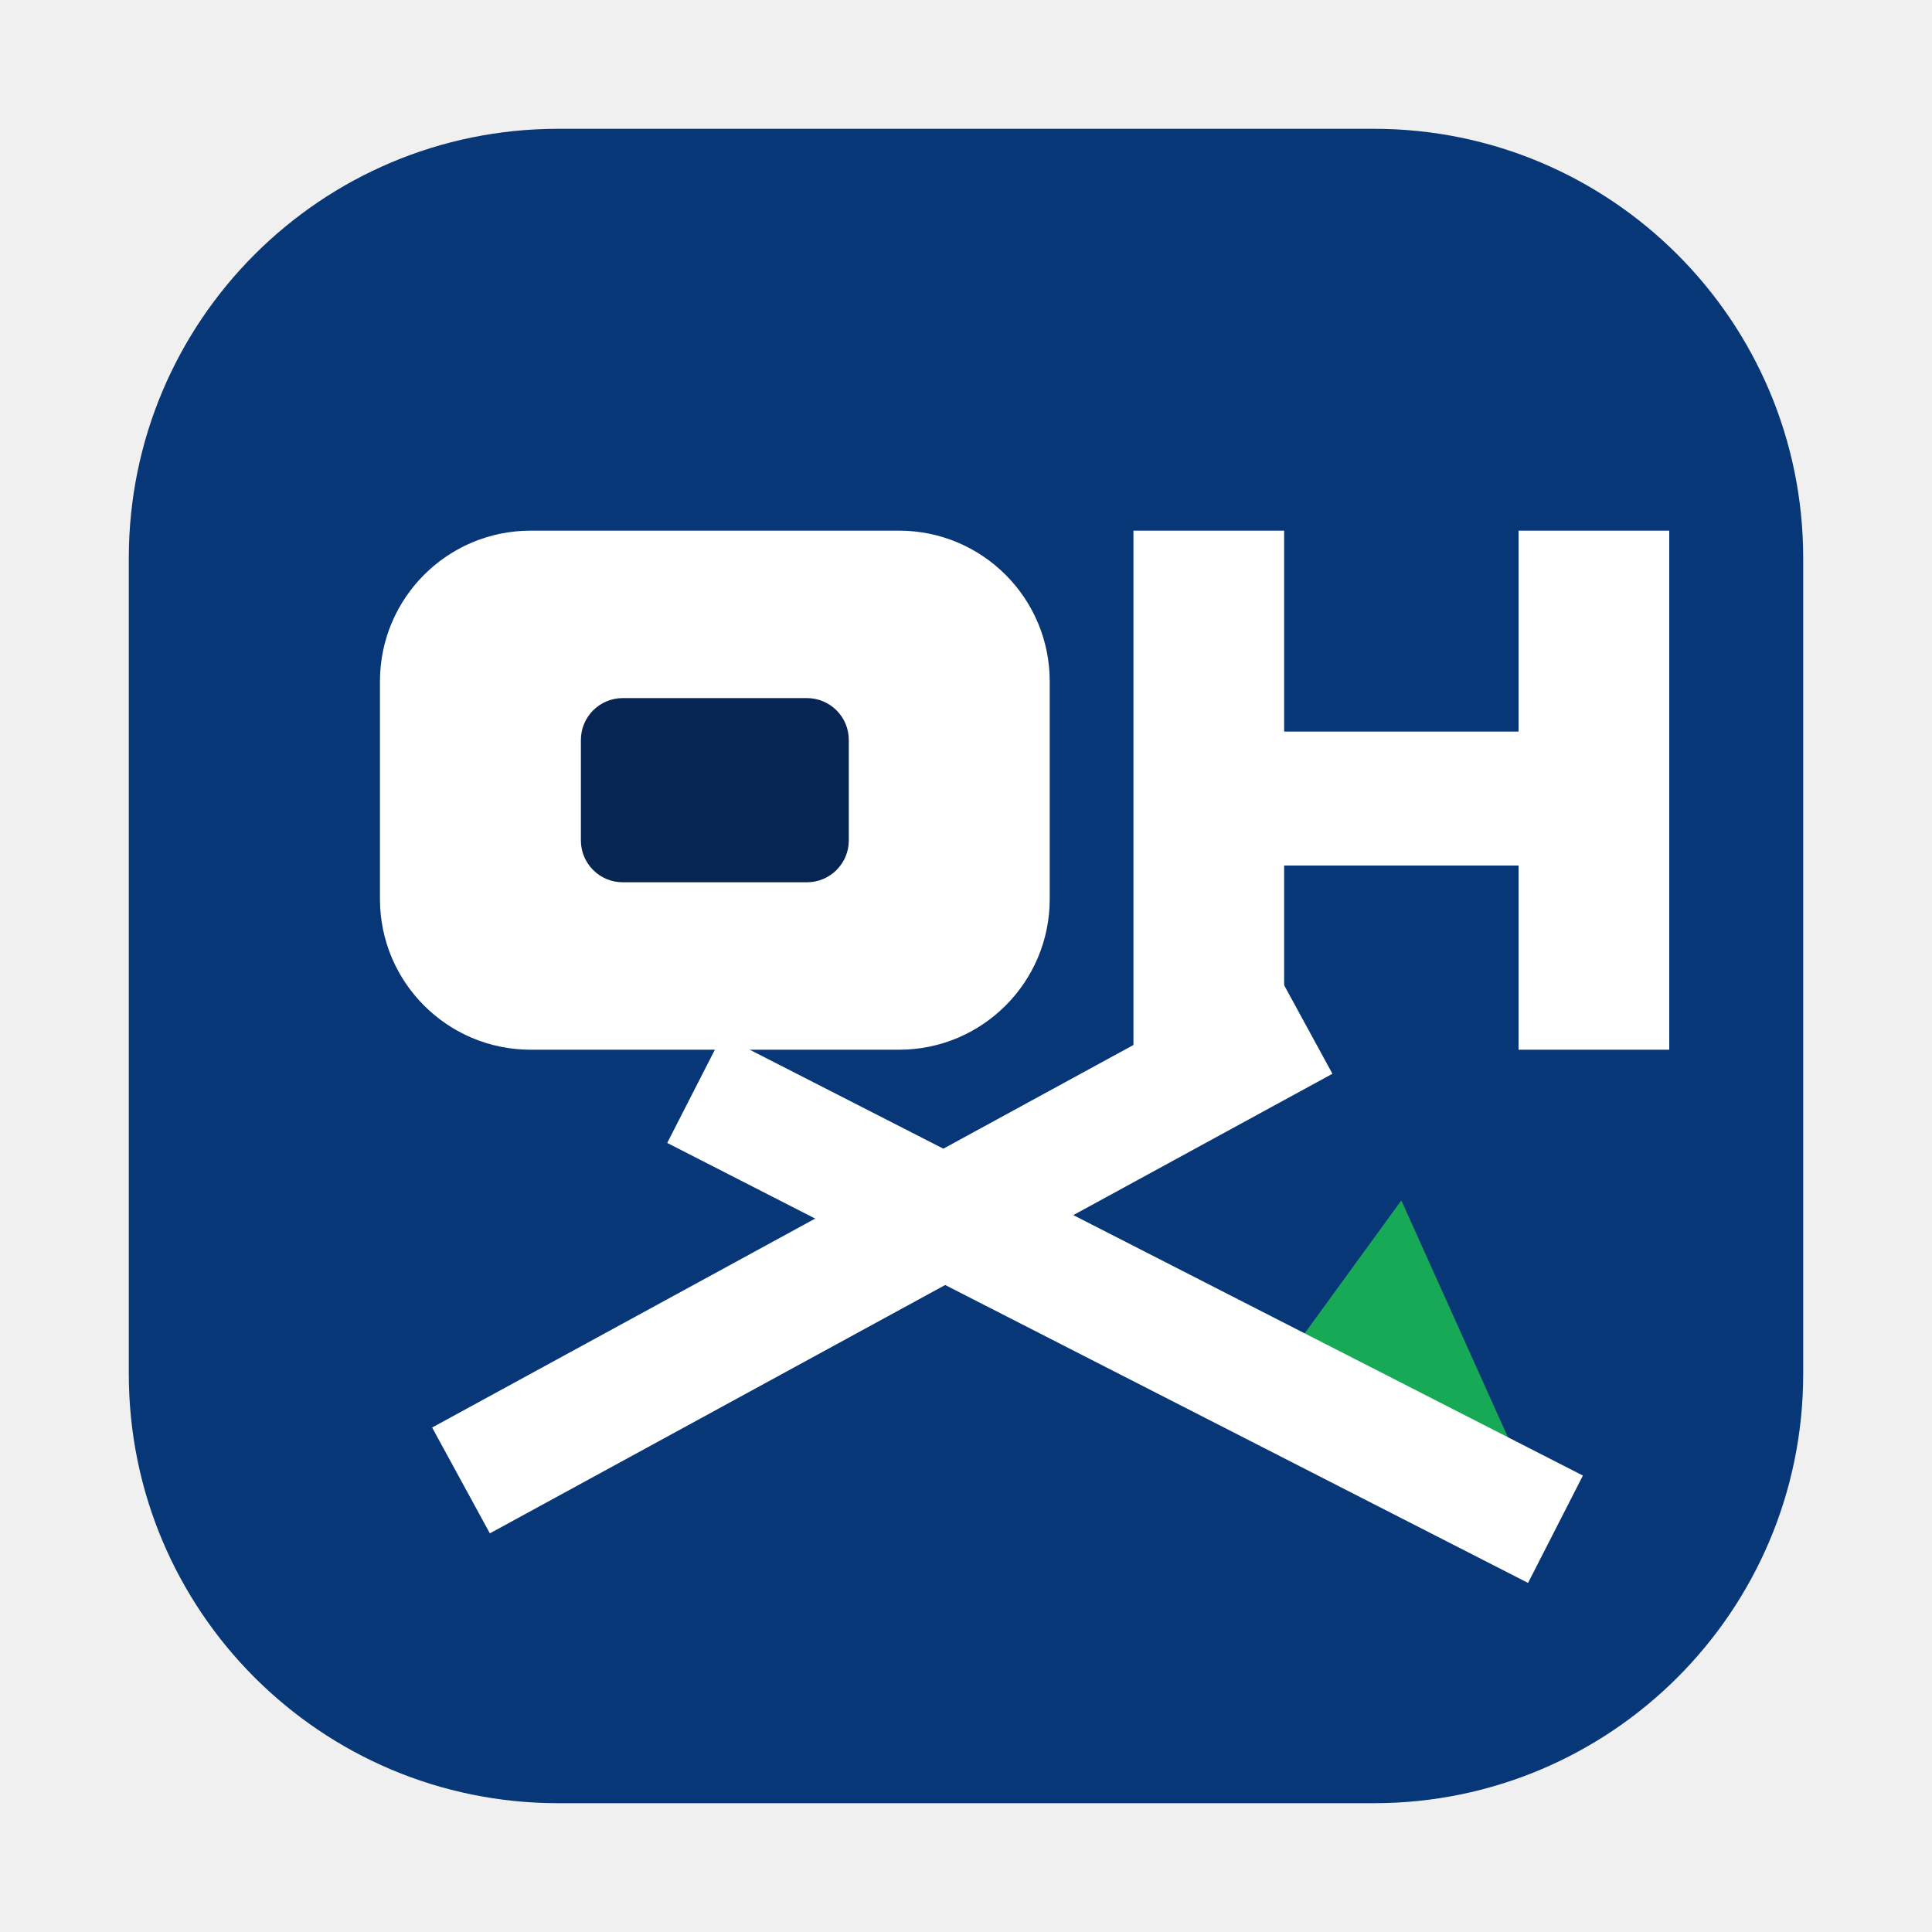
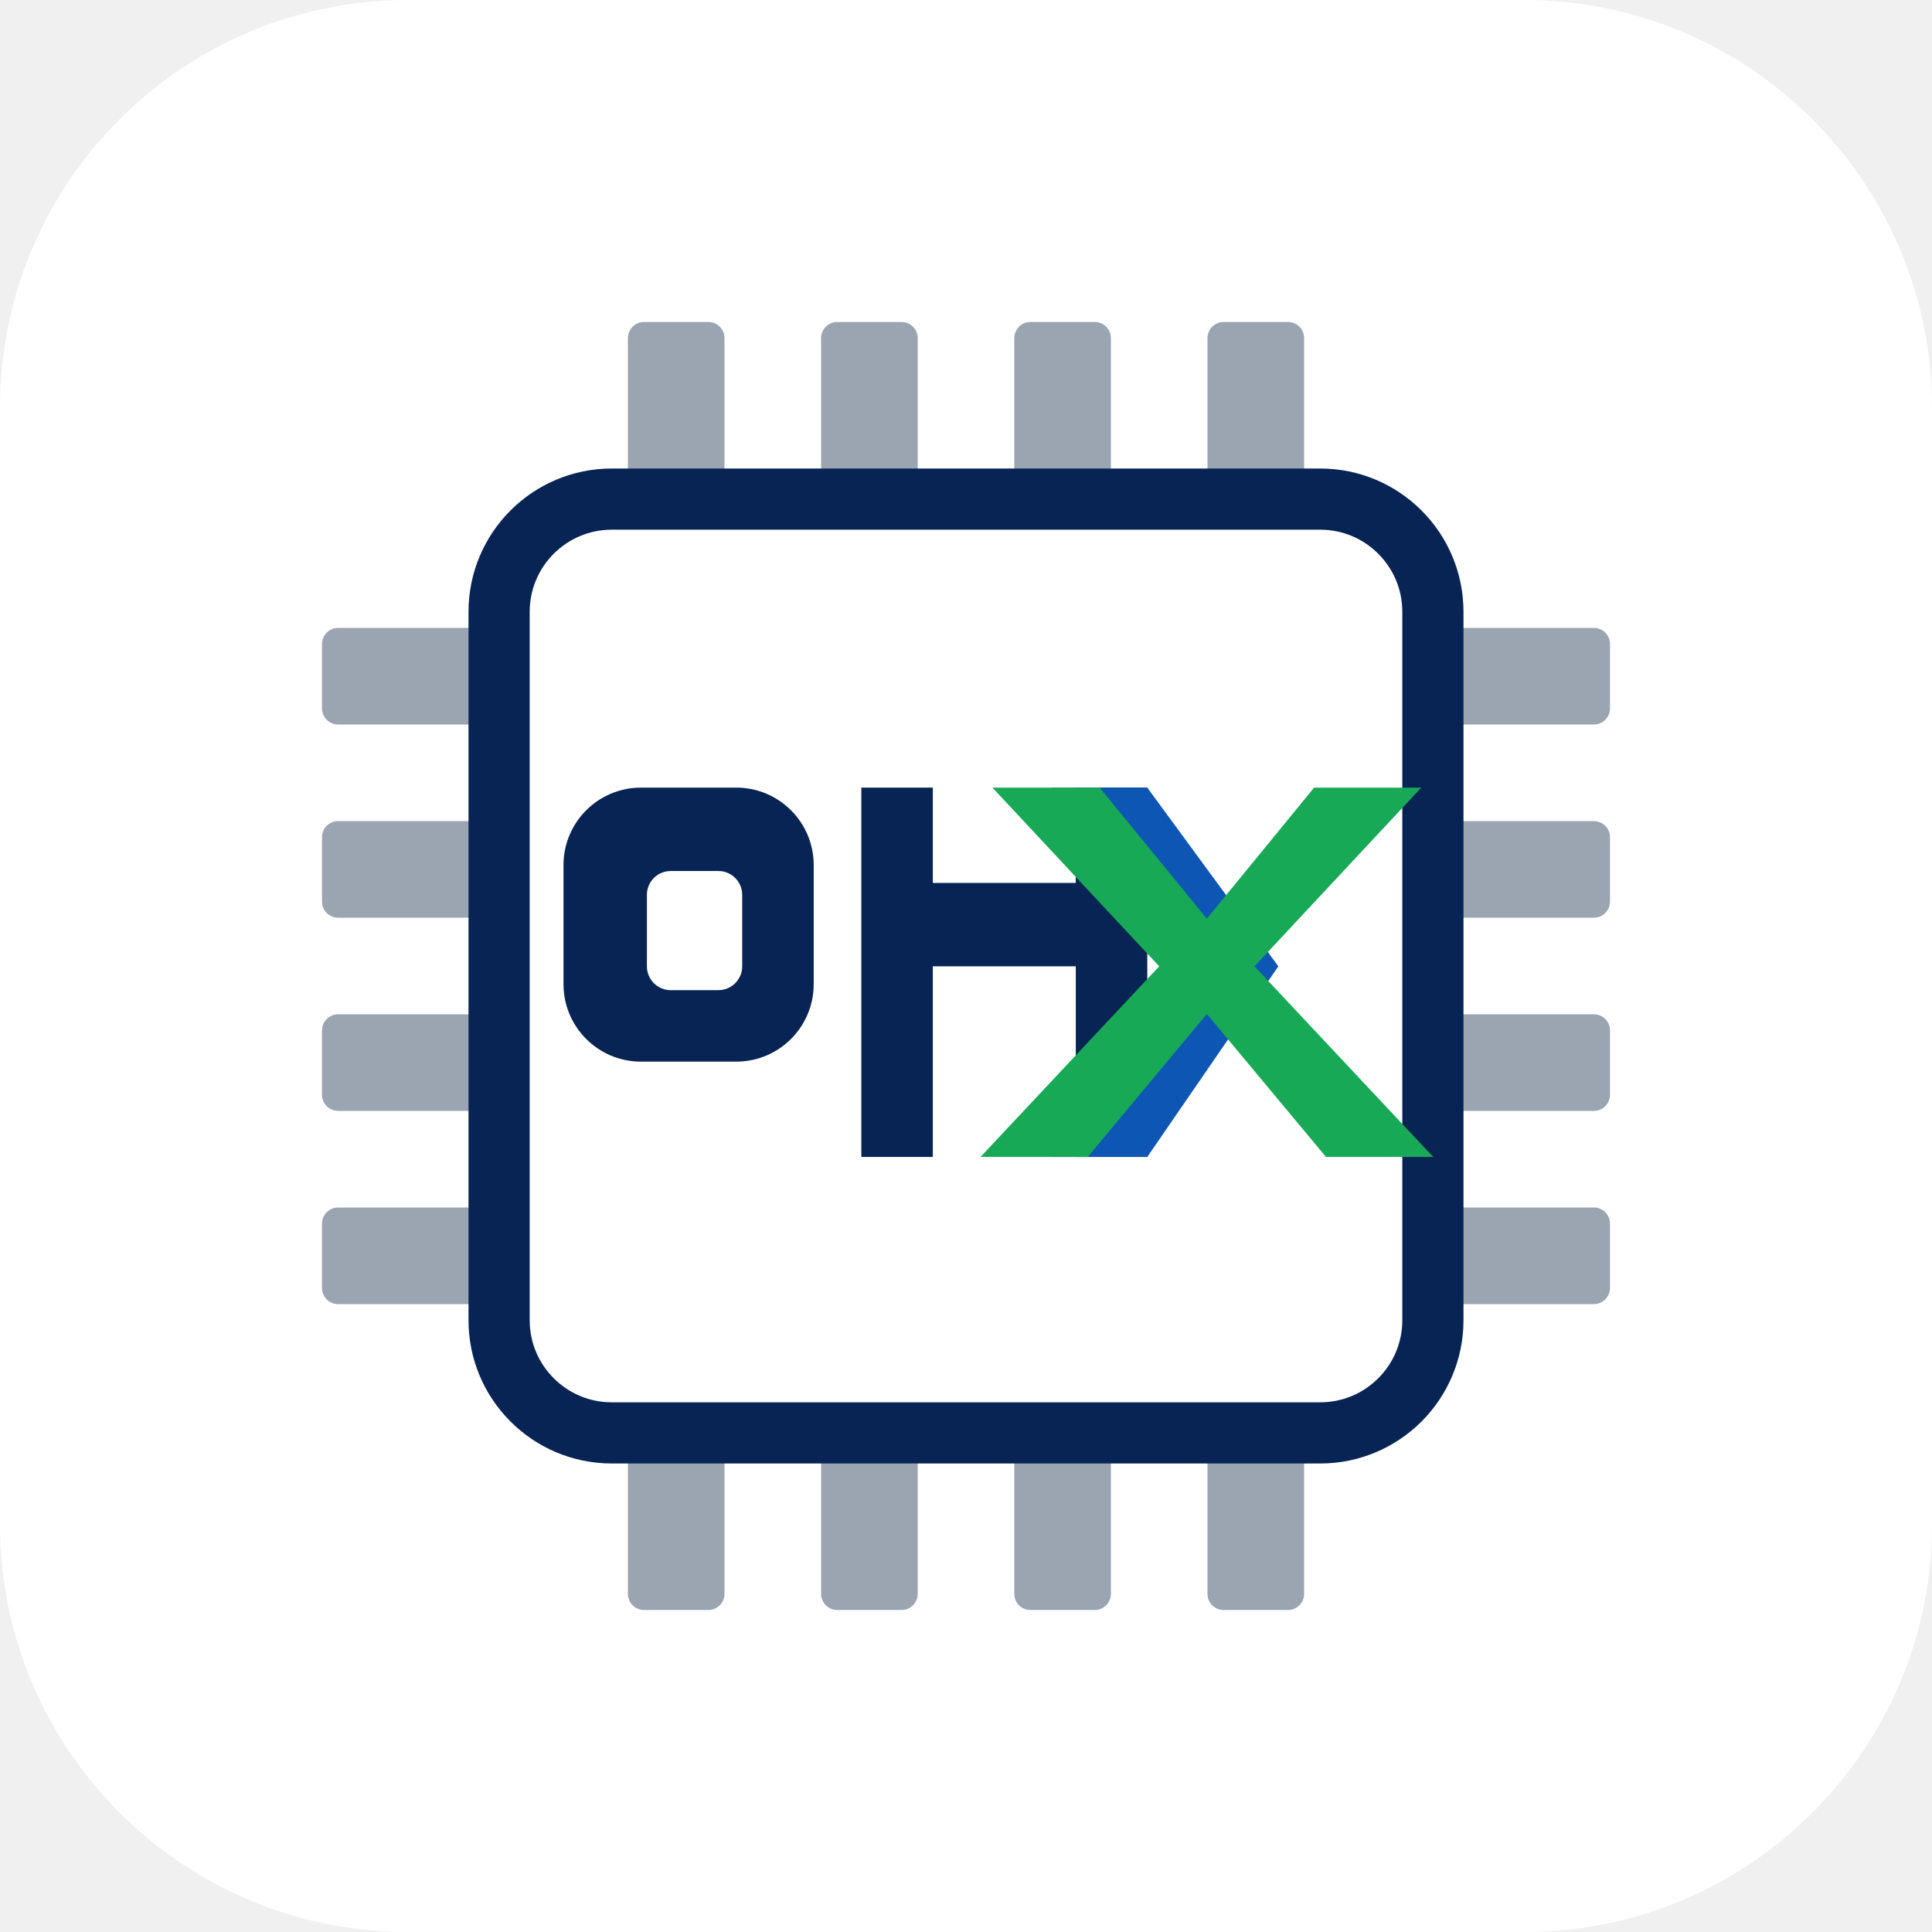
<svg xmlns="http://www.w3.org/2000/svg" viewBox="0 0 180 180">
  <defs>
-     <linearGradient id="openhw-explorer-mark-gradient" x1="30" x2="150" y1="18" y2="162">
-       <stop stop-color="#073777" />
-       <stop offset="0.56" stop-color="#062552" />
-       <stop offset="1" stop-color="#03142F" />
+     <linearGradient id="openhw-explorer-icon-bg" x1="0" x2="180" y1="0" y2="180">
+       <stop stop-color="#FFFFFF" />
+       <stop offset="1" stop-color="#F4F8FC" />
+     </linearGradient>
+     <linearGradient id="openhw-explorer-chip-face" x1="49" x2="131" y1="40" y2="140">
+       <stop stop-color="#FFFFFF" />
+       <stop offset="1" stop-color="#F6FAFF" />
    </linearGradient>
  </defs>
-   <rect x="12" y="12" width="156" height="156" rx="40" fill="url(#openhw-explorer-mark-gradient)" />
-   <g transform="translate(12 12) scale(1.56)">
-     <rect x="15" y="24" width="40" height="31" rx="9" fill="#FFFFFF" />
-     <rect x="27" y="34" width="16" height="11" rx="2.5" fill="#062552" />
-     <path fill="#FFFFFF" d="M60 24h9v12h14V24h9v31h-9V44H69v11h-9V24Z" />
-     <path d="M68 75 85 84 76 64Z" fill="#18A957" />
-     <path d="M23 79 67 55" fill="none" stroke="#FFFFFF" stroke-linecap="square" stroke-linejoin="round" stroke-width="7.2" />
-     <path d="M37 59 82 82" fill="none" stroke="#FFFFFF" stroke-linecap="square" stroke-linejoin="round" stroke-width="7.2" />
+   <rect width="180" height="180" rx="38" fill="url(#openhw-explorer-icon-bg)" />
+   <g transform="translate(18 18) scale(1.5)">
+     <g fill="#9AA5B1">
+       <rect x="27" y="8" width="6" height="11" rx="1" />
+       <rect x="39" y="8" width="6" height="11" rx="1" />
+       <rect x="51" y="8" width="6" height="11" rx="1" />
+       <rect x="63" y="8" width="6" height="11" rx="1" />
+       <rect x="27" y="77" width="6" height="11" rx="1" />
+       <rect x="39" y="77" width="6" height="11" rx="1" />
+       <rect x="51" y="77" width="6" height="11" rx="1" />
+       <rect x="63" y="77" width="6" height="11" rx="1" />
+       <rect x="8" y="27" width="11" height="6" rx="1" />
+       <rect x="8" y="39" width="11" height="6" rx="1" />
+       <rect x="8" y="51" width="11" height="6" rx="1" />
+       <rect x="8" y="63" width="11" height="6" rx="1" />
+       <rect x="77" y="27" width="11" height="6" rx="1" />
+       <rect x="77" y="39" width="11" height="6" rx="1" />
+       <rect x="77" y="51" width="11" height="6" rx="1" />
+       <rect x="77" y="63" width="11" height="6" rx="1" />
+     </g>
+     <rect x="19" y="19" width="58" height="58" rx="7" fill="url(#openhw-explorer-chip-face)" stroke="#082454" stroke-width="3.8" />
+     <g transform="translate(23 31) scale(0.74)">
+       <rect x="0" y="8" width="21" height="23" rx="6.5" fill="#082454" />
+       <rect x="7" y="15" width="8" height="10" rx="2" fill="#FFFFFF" />
+       <path fill="#082454" d="M25 8h6v8h12V8h6v31h-6V23H31v16h-6V8Z" />
+       <path d="M49 8 60 23 49 39h-8l11-16L41 8h8Z" fill="#0D56B3" />
+       <path d="M63 8h9L58 23l15 16h-9L54 27 44 39h-9l15-16L36 8h9l9 11 9-11Z" fill="#18A957" />
+     </g>
  </g>
</svg>
